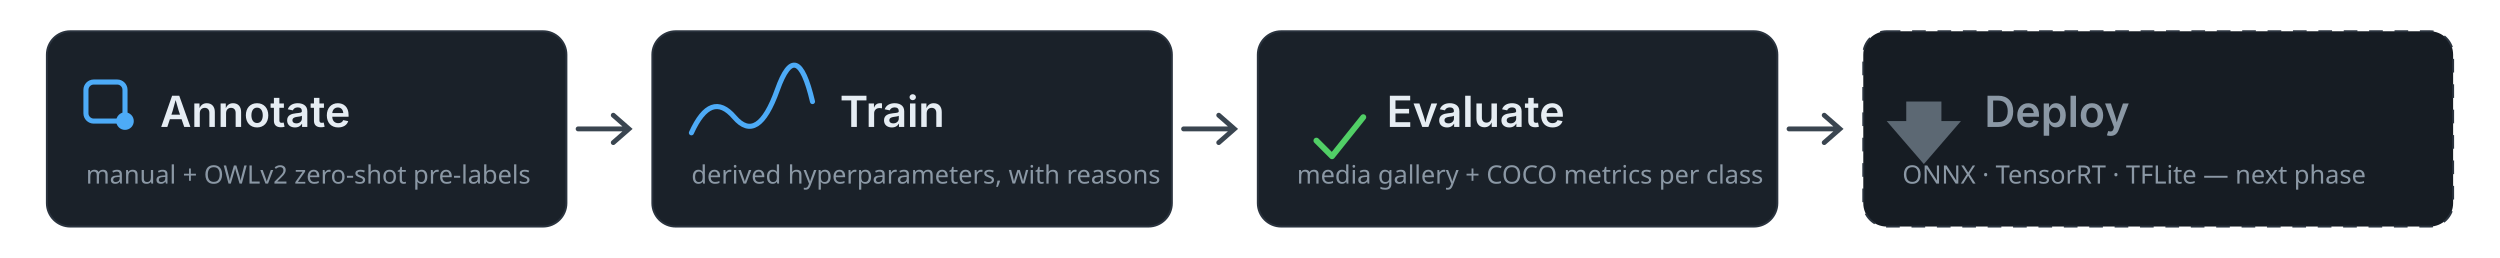
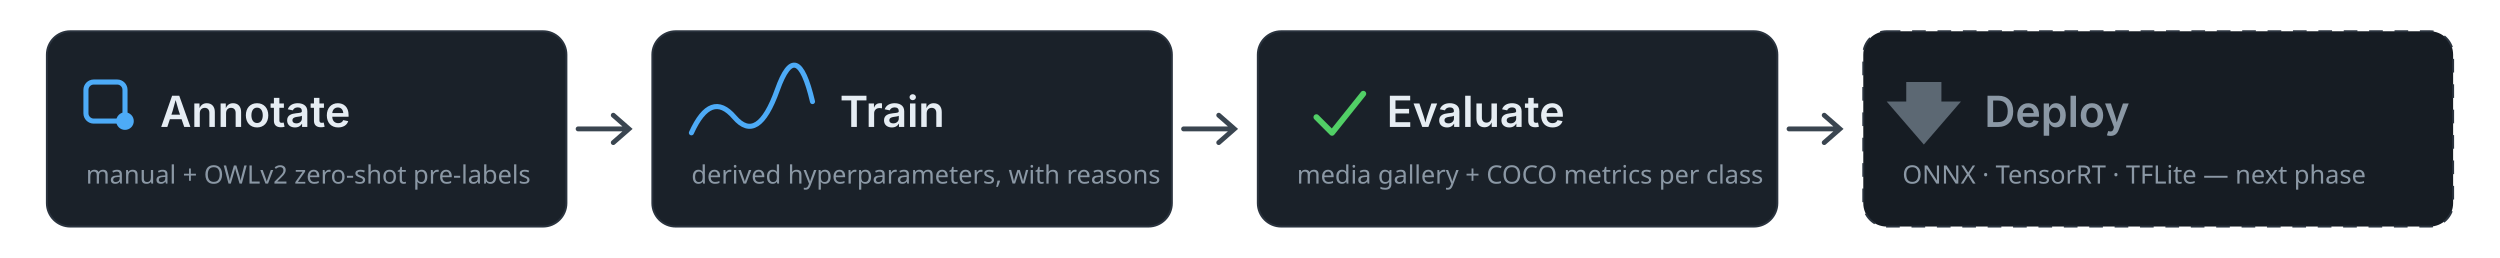
<svg xmlns="http://www.w3.org/2000/svg" viewBox="0 0 1280 132" role="img" aria-label="pipeline: annotate, train, evaluate, deploy">
  <style>
    .chip { fill: #1a2129; stroke: #2a333e; }
    .name { font: 600 22px ui-sans-serif, system-ui, -apple-system, 'Segoe UI', sans-serif; fill: #e6edf3; }
    .sub  { font: 13px ui-sans-serif, system-ui, sans-serif; fill: #8b98a5; }
    .arrow{ stroke: #3a4550; stroke-width: 2.5; fill: none; stroke-linecap: round; }
  </style>
  <rect width="1280" height="132" fill="none" />
  <g transform="translate(24,16)">
    <rect class="chip" width="266" height="100" rx="12" />
    <rect x="20" y="26" width="20" height="20" rx="4" fill="none" stroke="#4dabf7" stroke-width="2.6" />
    <circle cx="40" cy="46" r="4.5" fill="#4dabf7" />
    <text class="name" x="58" y="49">Annotate</text>
    <text class="sub" x="20" y="78">manual + OWLv2 zero-shot pre-labels</text>
  </g>
  <path class="arrow" d="M296 66 h26 m-8 -7 8 7 -8 7" />
  <g transform="translate(334,16)">
    <rect class="chip" width="266" height="100" rx="12" />
    <path d="M20 52 q10 -22 22 -8 t22 -14 t18 6" fill="none" stroke="#4dabf7" stroke-width="2.6" stroke-linecap="round" />
    <text class="name" x="96" y="49">Train</text>
    <text class="sub" x="20" y="78">derived hyperparameters, with reasons</text>
  </g>
  <path class="arrow" d="M606 66 h26 m-8 -7 8 7 -8 7" />
  <g transform="translate(644,16)">
    <rect class="chip" width="266" height="100" rx="12" />
-     <path d="M30 56 l8 8 16 -20" fill="none" stroke="#51cf66" stroke-width="3" stroke-linecap="round" stroke-linejoin="round" />
+     <path d="M30 44 l8 8 16 -20" fill="none" stroke="#51cf66" stroke-width="3" stroke-linecap="round" stroke-linejoin="round" />
    <text class="name" x="66" y="49">Evaluate</text>
    <text class="sub" x="20" y="78">media gallery + COCO metrics per class</text>
  </g>
  <path class="arrow" d="M916 66 h26 m-8 -7 8 7 -8 7" />
  <g transform="translate(954,16)">
    <rect width="302" height="100" rx="12" fill="#161c23" stroke="#2a333e" stroke-dasharray="7 6" />
-     <path d="M22 36 h18 v10 h10 l-19 22 -19 -22 h10 z" fill="#5c6873" />
+     <path d="M22 26 h18 v10 h10 l-19 22 -19 -22 h10 z" fill="#5c6873" />
    <text x="62" y="49" font-family="ui-sans-serif, system-ui, -apple-system, 'Segoe UI', sans-serif" font-size="22" font-weight="600" fill="#8b98a5">Deploy</text>
    <text class="sub" x="20" y="78" fill="#5c6873">ONNX · TensorRT · TFLite — next phase</text>
  </g>
</svg>
